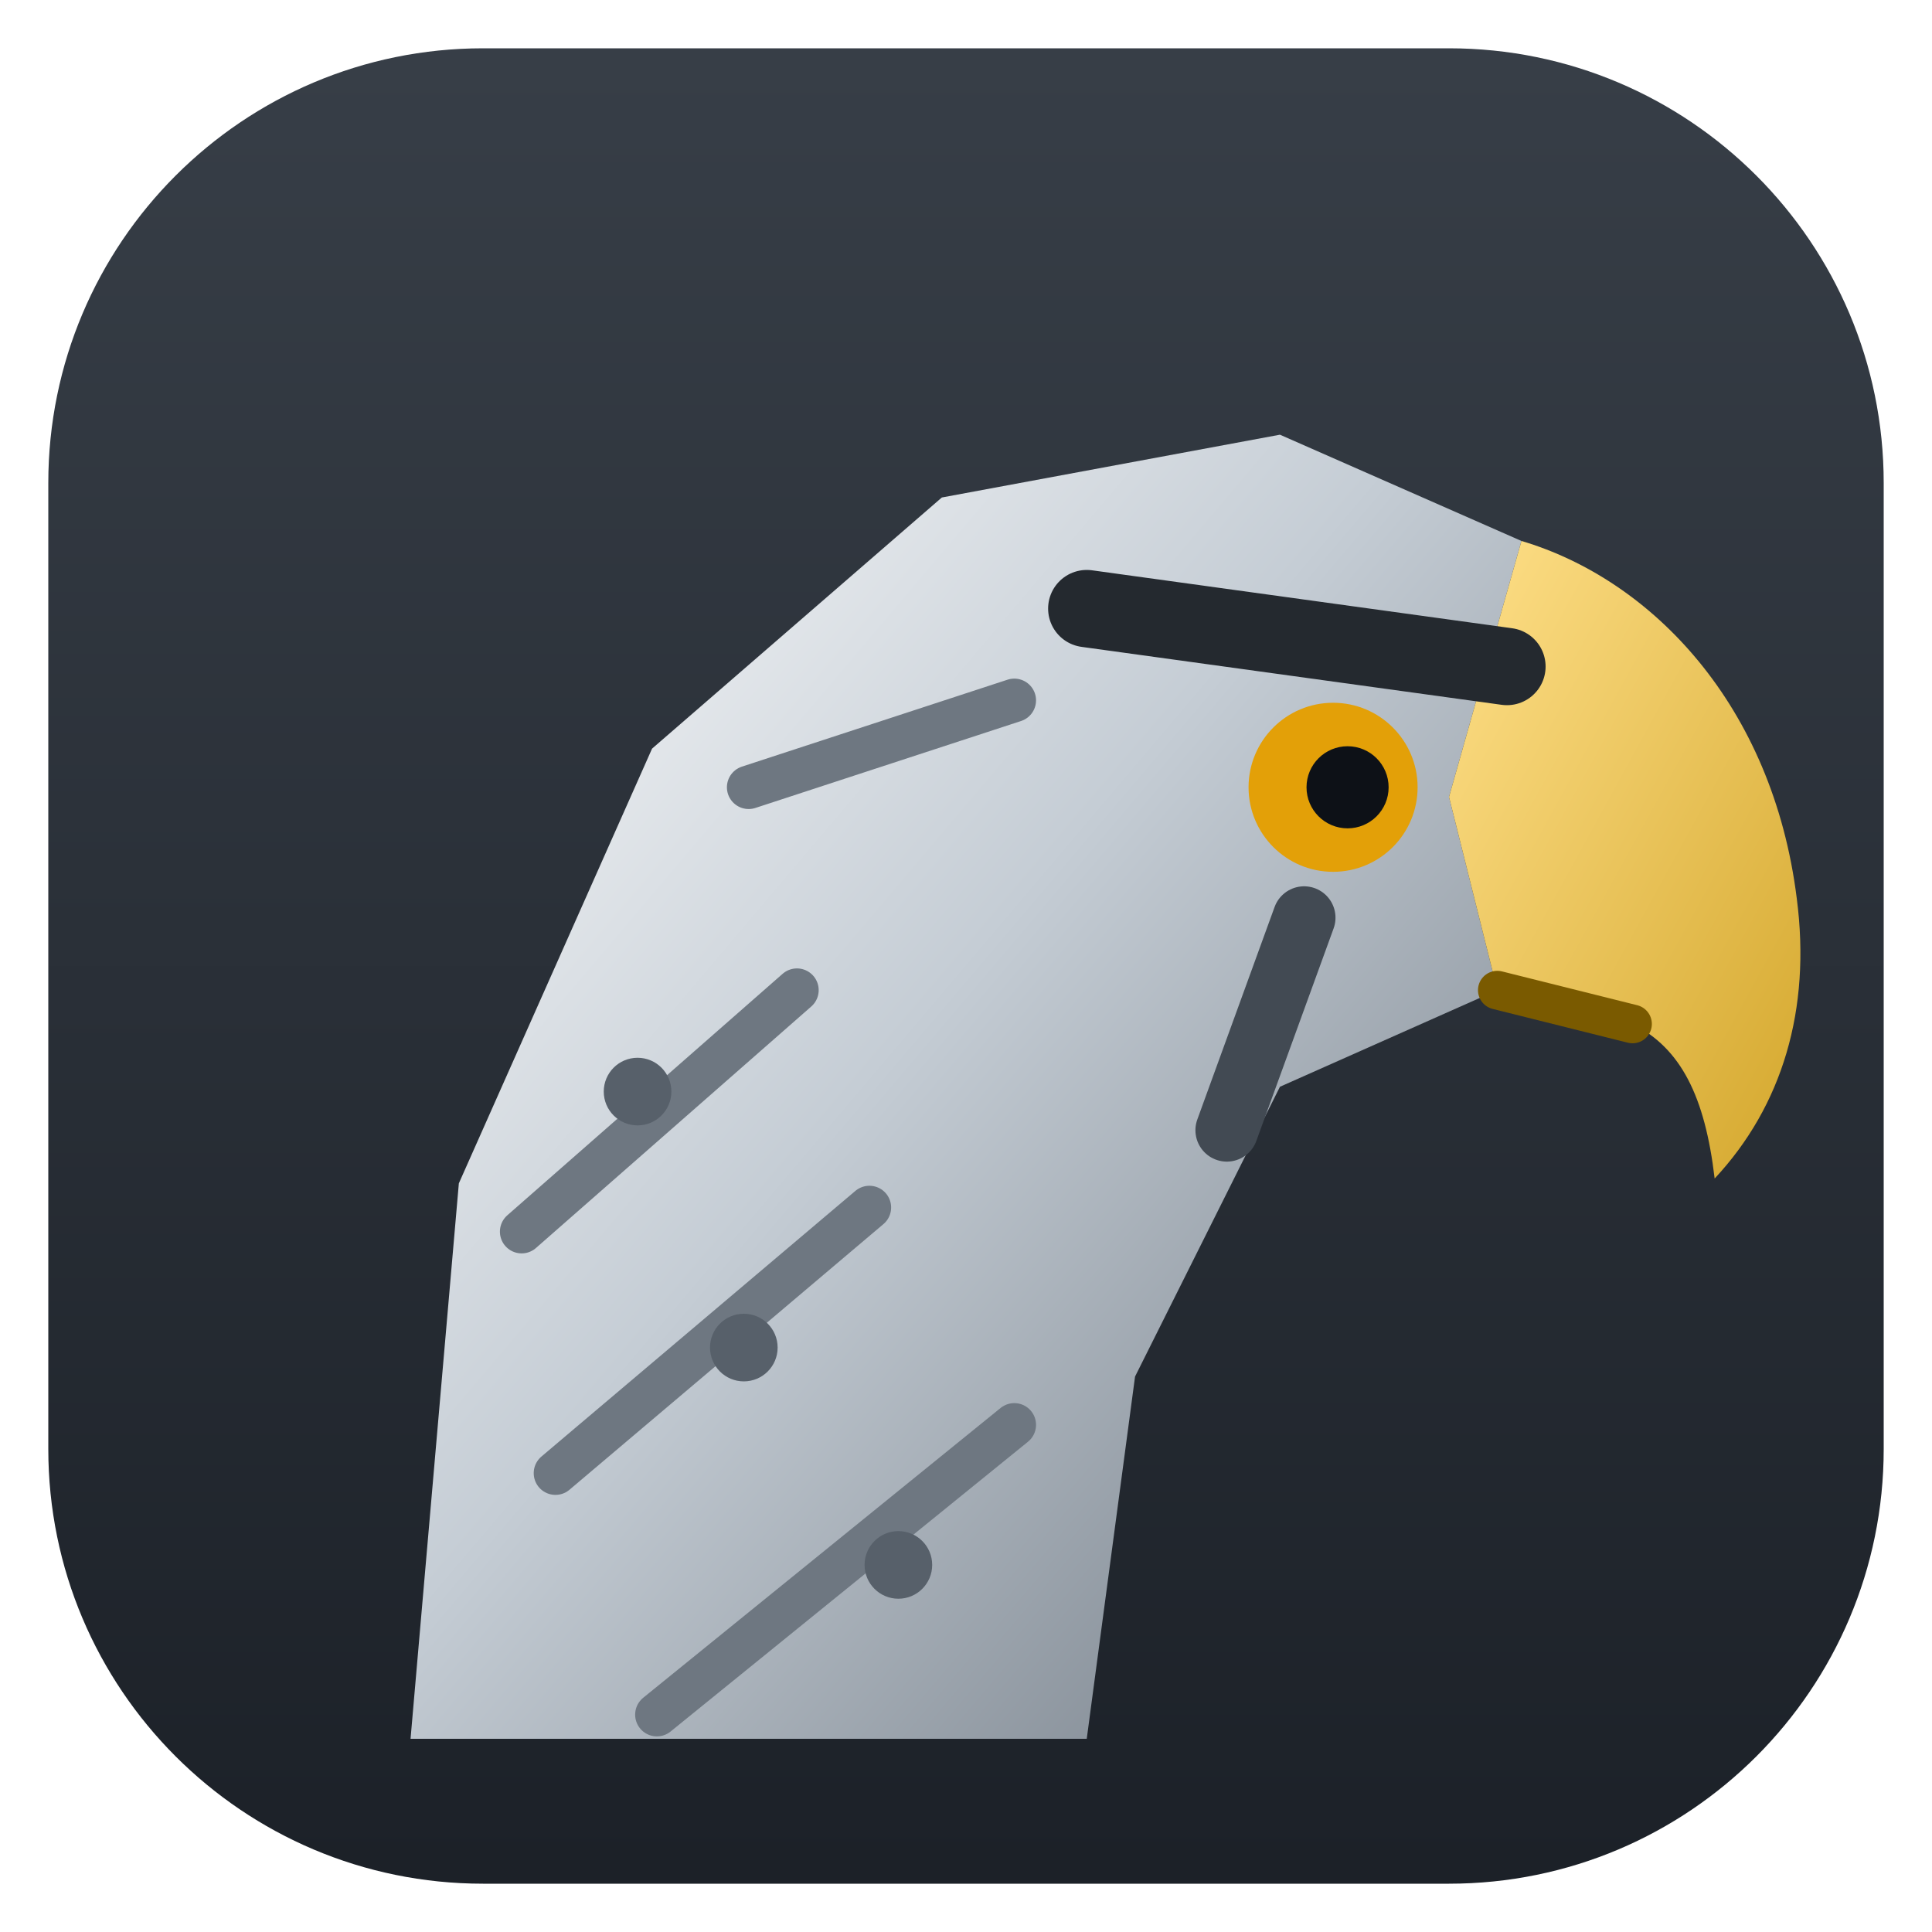
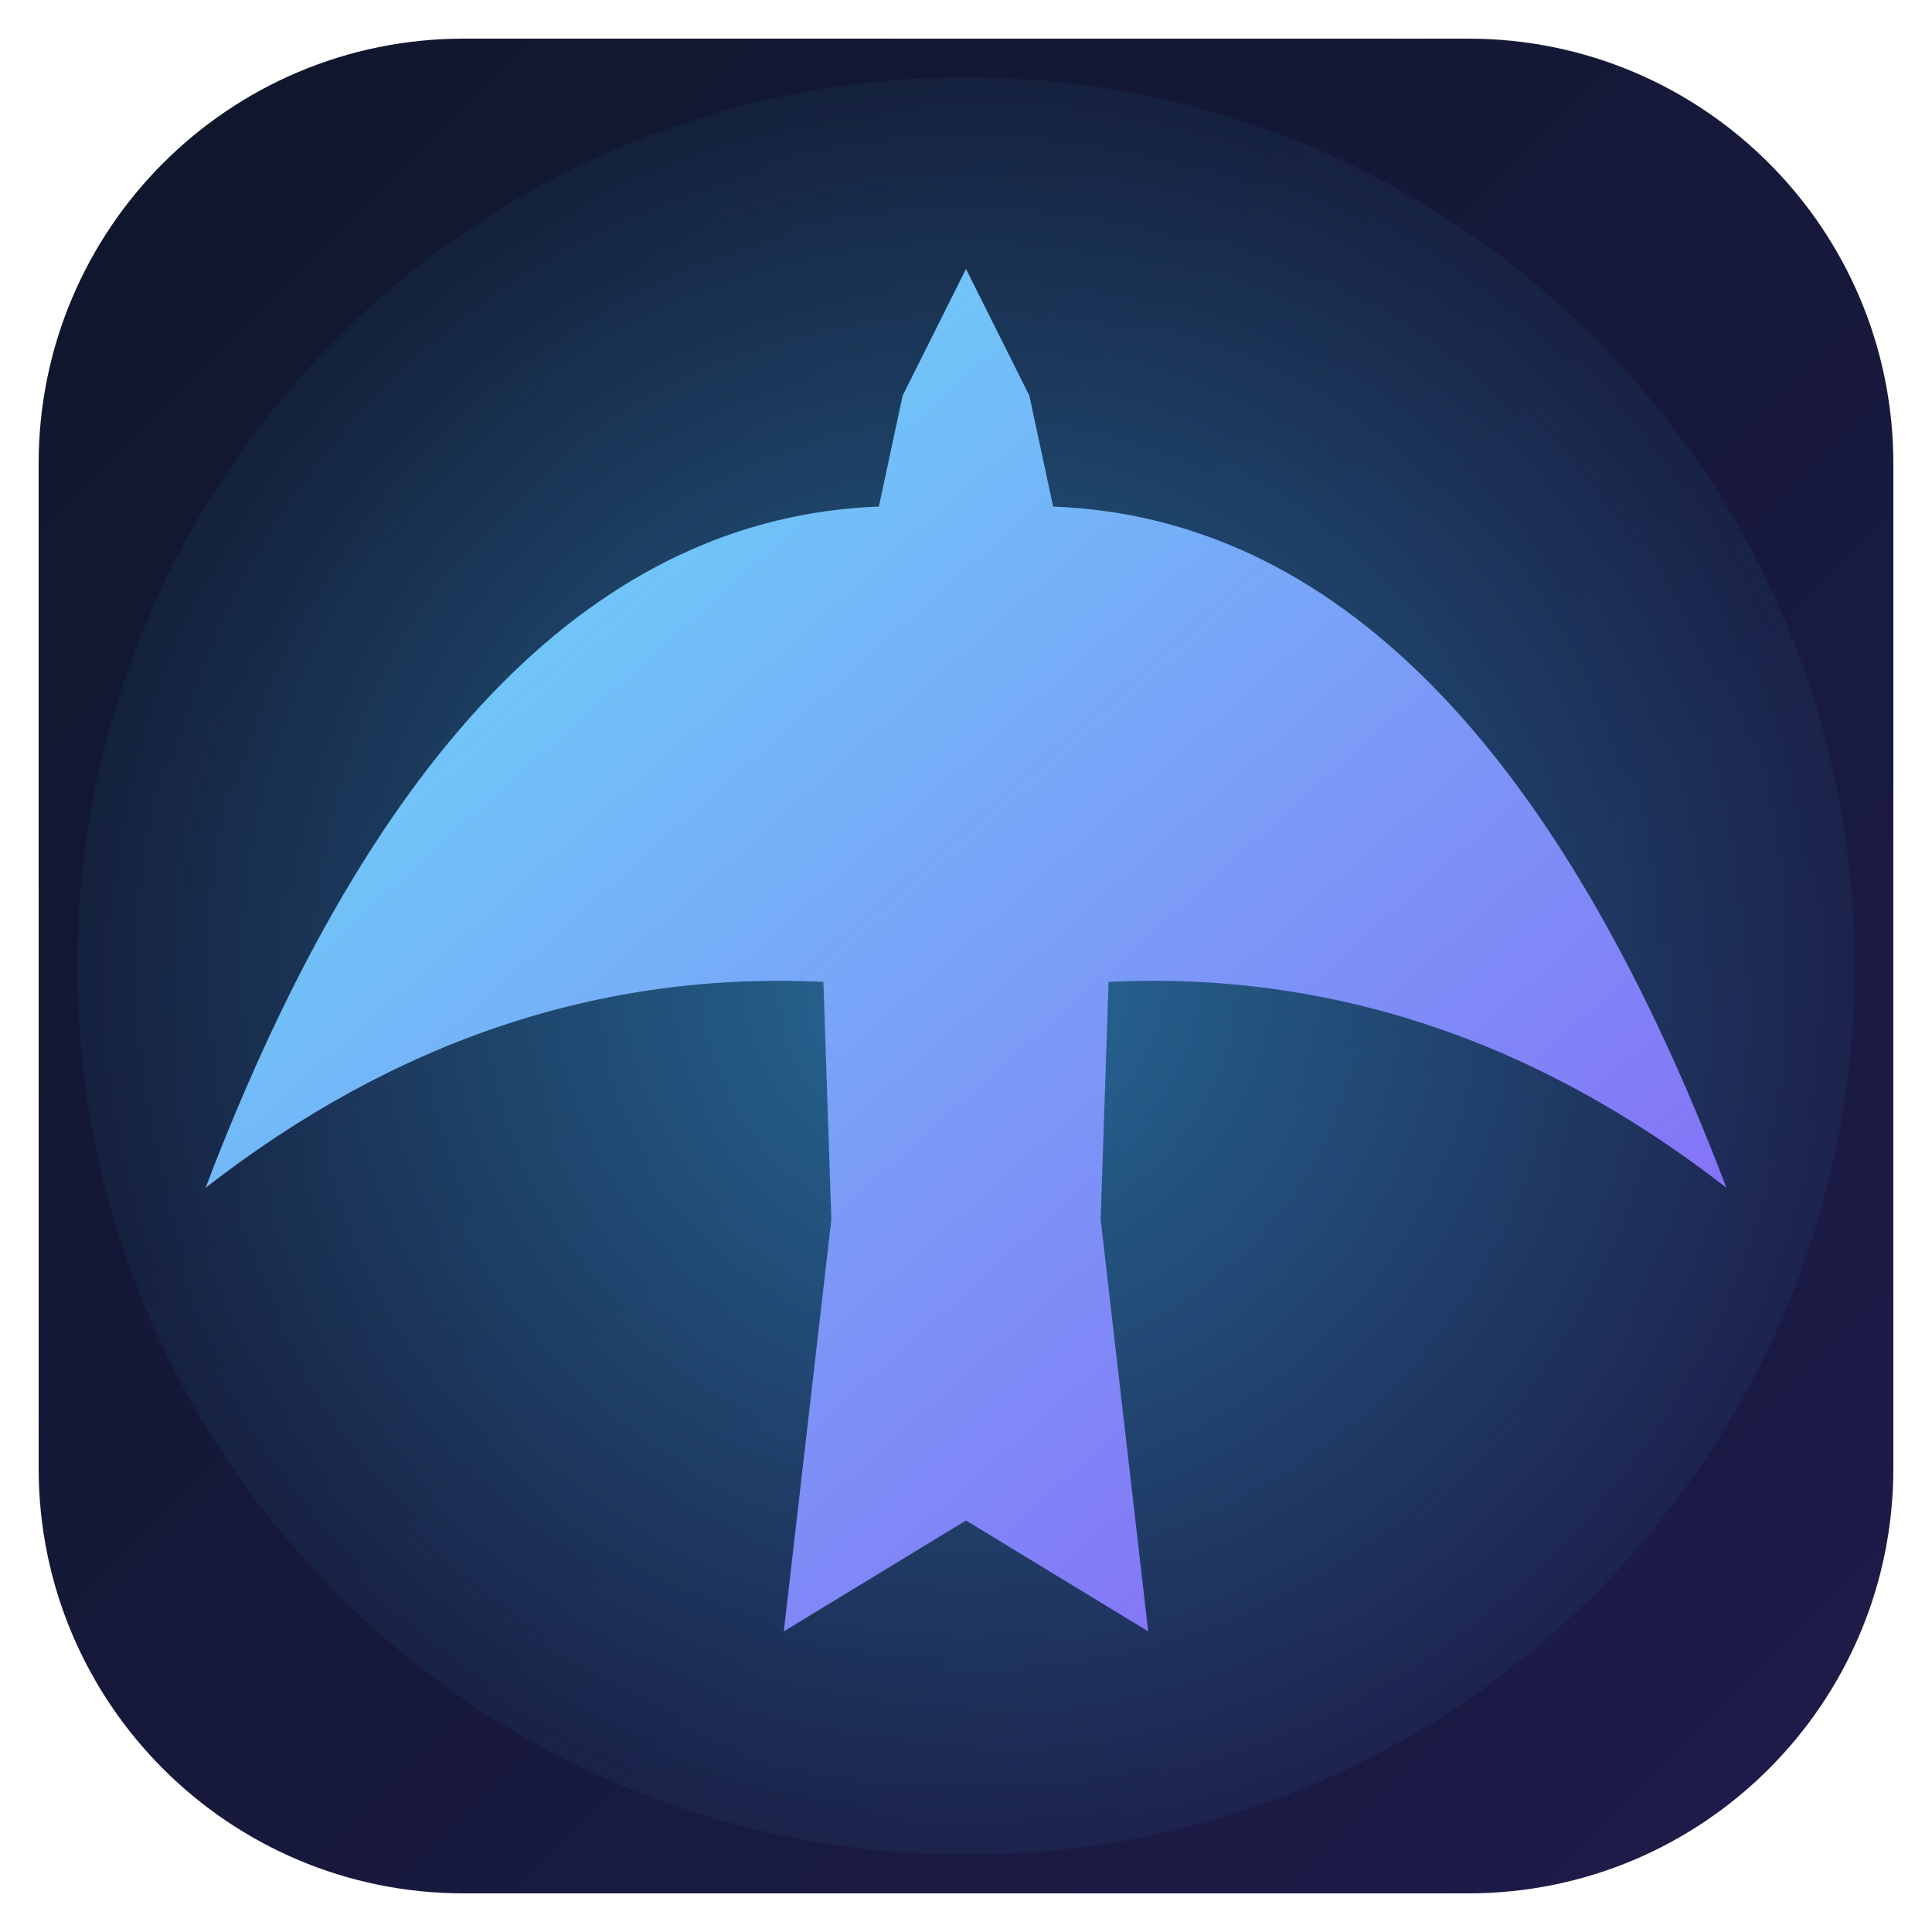
- <svg xmlns="http://www.w3.org/2000/svg" width="40" height="40" viewBox="0 0 40 40">
+ <svg xmlns="http://www.w3.org/2000/svg" width="40" height="40" viewBox="0 0 100 100">
  <defs>
-     <linearGradient id="bg" x1="0" y1="0" x2="0" y2="1">
-       <stop offset="0" stop-color="#373E47" />
-       <stop offset="1" stop-color="#1C2128" />
+     <linearGradient id="cv" x1="0" y1="0" x2="1" y2="1">
+       <stop offset="0" stop-color="#67E8F9" />
+       <stop offset="1" stop-color="#8B5CF6" />
    </linearGradient>
-     <linearGradient id="steel" x1="0" y1="0" x2="1" y2="1">
-       <stop offset="0" stop-color="#FFFFFF" />
-       <stop offset=".45" stop-color="#C5CDD5" />
-       <stop offset="1" stop-color="#6E7781" />
+     <linearGradient id="tBlue" x1="0" y1="0" x2="1" y2="1">
+       <stop offset="0" stop-color="#0F172A" />
+       <stop offset="1" stop-color="#1E1B4B" />
    </linearGradient>
-     <linearGradient id="gold" x1="0" y1="0" x2="1" y2="1">
-       <stop offset="0" stop-color="#FFE08A" />
-       <stop offset="1" stop-color="#D4A72C" />
-     </linearGradient>
+     <radialGradient id="halo" cx=".5" cy=".5" r=".55">
+       <stop offset="0" stop-color="#38BDF8" stop-opacity=".5" />
+       <stop offset="1" stop-color="#38BDF8" stop-opacity="0" />
+     </radialGradient>
  </defs>
-   <rect x="1" y="1" width="38" height="38" rx="9" fill="url(#bg)" />
-   <path d="M8.5 36 9.5 24.5 13.5 15.5 19.5 10.3 26.5 9 31.5 11.2 30 16.5 31 20.5 26.5 22.5 23.5 28.5 22.5 36z" fill="url(#steel)" />
-   <path d="M31.5 11.2C34.2 12 36.7 14.6 37.2 18.6C37.5 20.9 36.9 22.9 35.5 24.4C35.3 22.7 34.8 21.7 33.8 21.2L31 20.5 30 16.5z" fill="url(#gold)" />
-   <path d="M33.8 21.2 31 20.5" stroke="#7A5A00" stroke-width=".8" stroke-linecap="round" />
-   <path d="M22.5 12.6 31.2 13.8" stroke="#24292F" stroke-width="1.6" stroke-linecap="round" />
-   <circle cx="27.6" cy="16.3" r="1.75" fill="#E3A008" />
-   <circle cx="27.9" cy="16.3" r=".85" fill="#0D1117" />
-   <path d="M27 19 25.4 23.4" stroke="#424A53" stroke-width="1.3" stroke-linecap="round" />
-   <path d="M11.5 30.5 18 25M10.8 25.5 16.5 20.5M13.6 35.5 21 29.5M15.5 16.3 21 14.5" stroke="#6E7781" stroke-width=".9" stroke-linecap="round" />
-   <g fill="#57606A">
-     <circle cx="13.2" cy="22.6" r=".7" />
-     <circle cx="15.4" cy="27.9" r=".7" />
-     <circle cx="18.6" cy="32.4" r=".7" />
+   <rect x="2" y="2" width="96" height="96" rx="22" fill="url(#tBlue)" />
+   <circle cx="50" cy="50" r="46" fill="url(#halo)" />
+   <g transform="translate(0,0) translate(50,50) rotate(0) scale(0.82) translate(-50,-50)">
+     <path d="M50 6 L54 14 L55.5 21 Q82 22 98 64 Q80 50 59 51 L58.5 66 L61.5 92 L50 85 L38.5 92 L41.5 66 L41 51 Q20 50 2 64 Q18 22 44.5 21 L46 14 Z" fill="url(#cv)" stroke="none" stroke-width="0" stroke-linejoin="round" />
  </g>
</svg>
